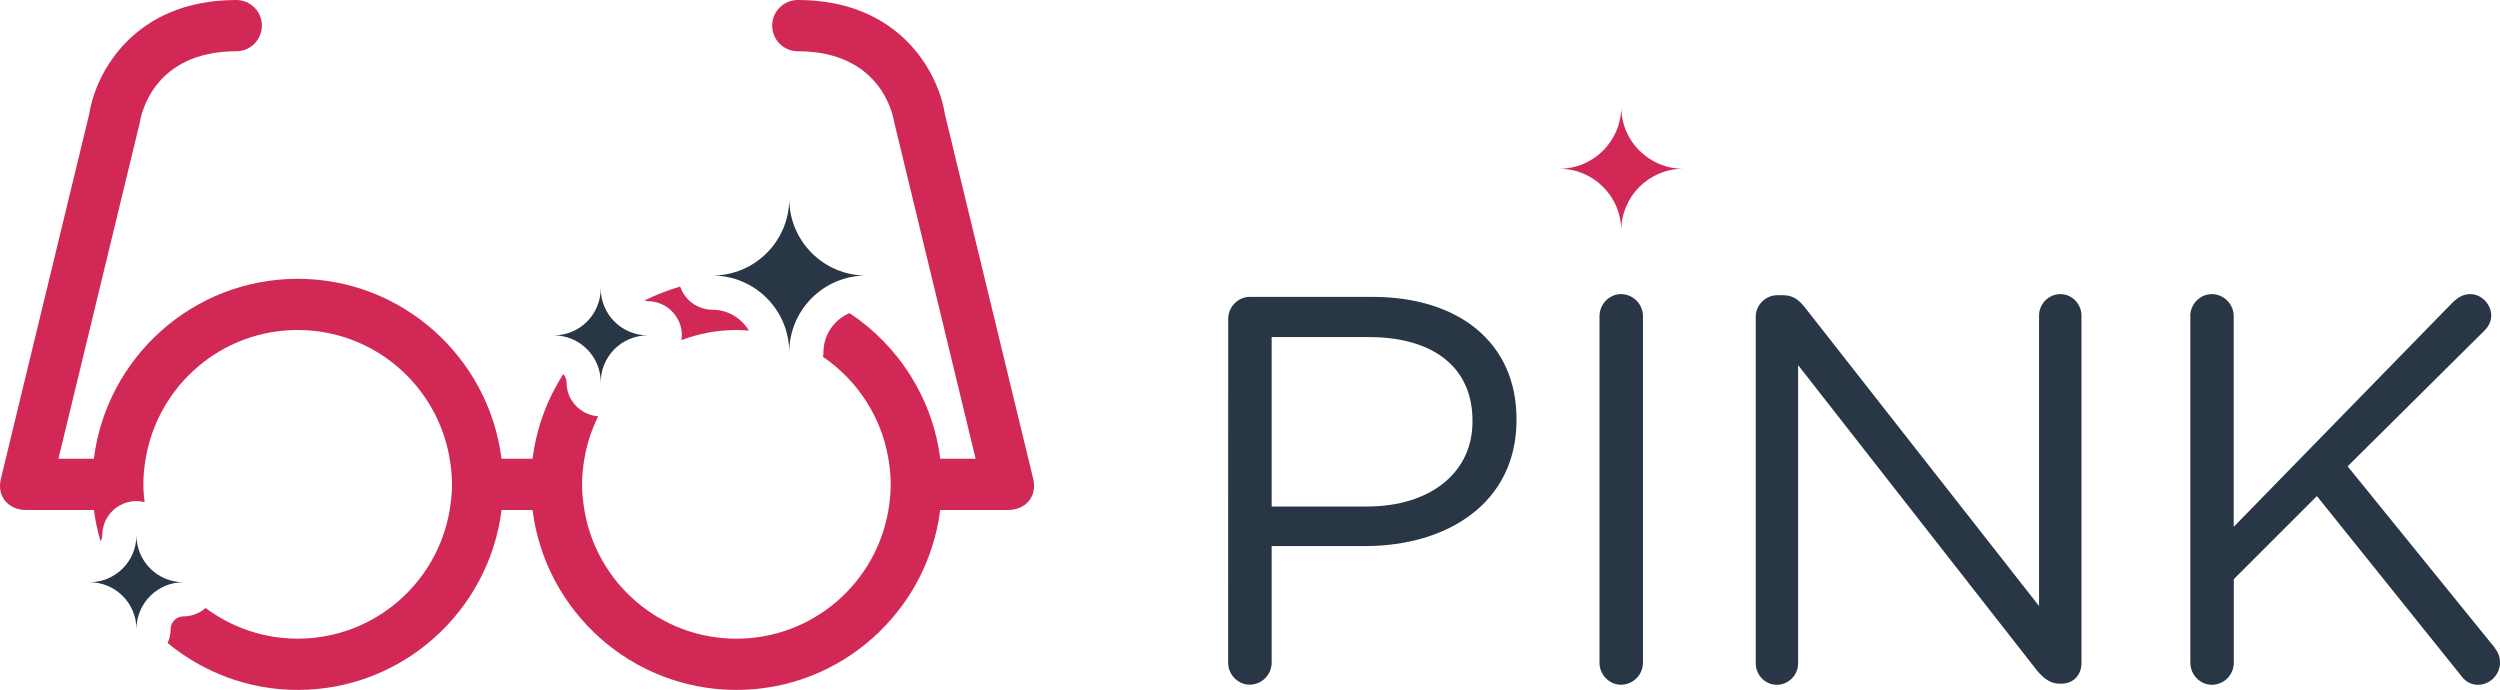
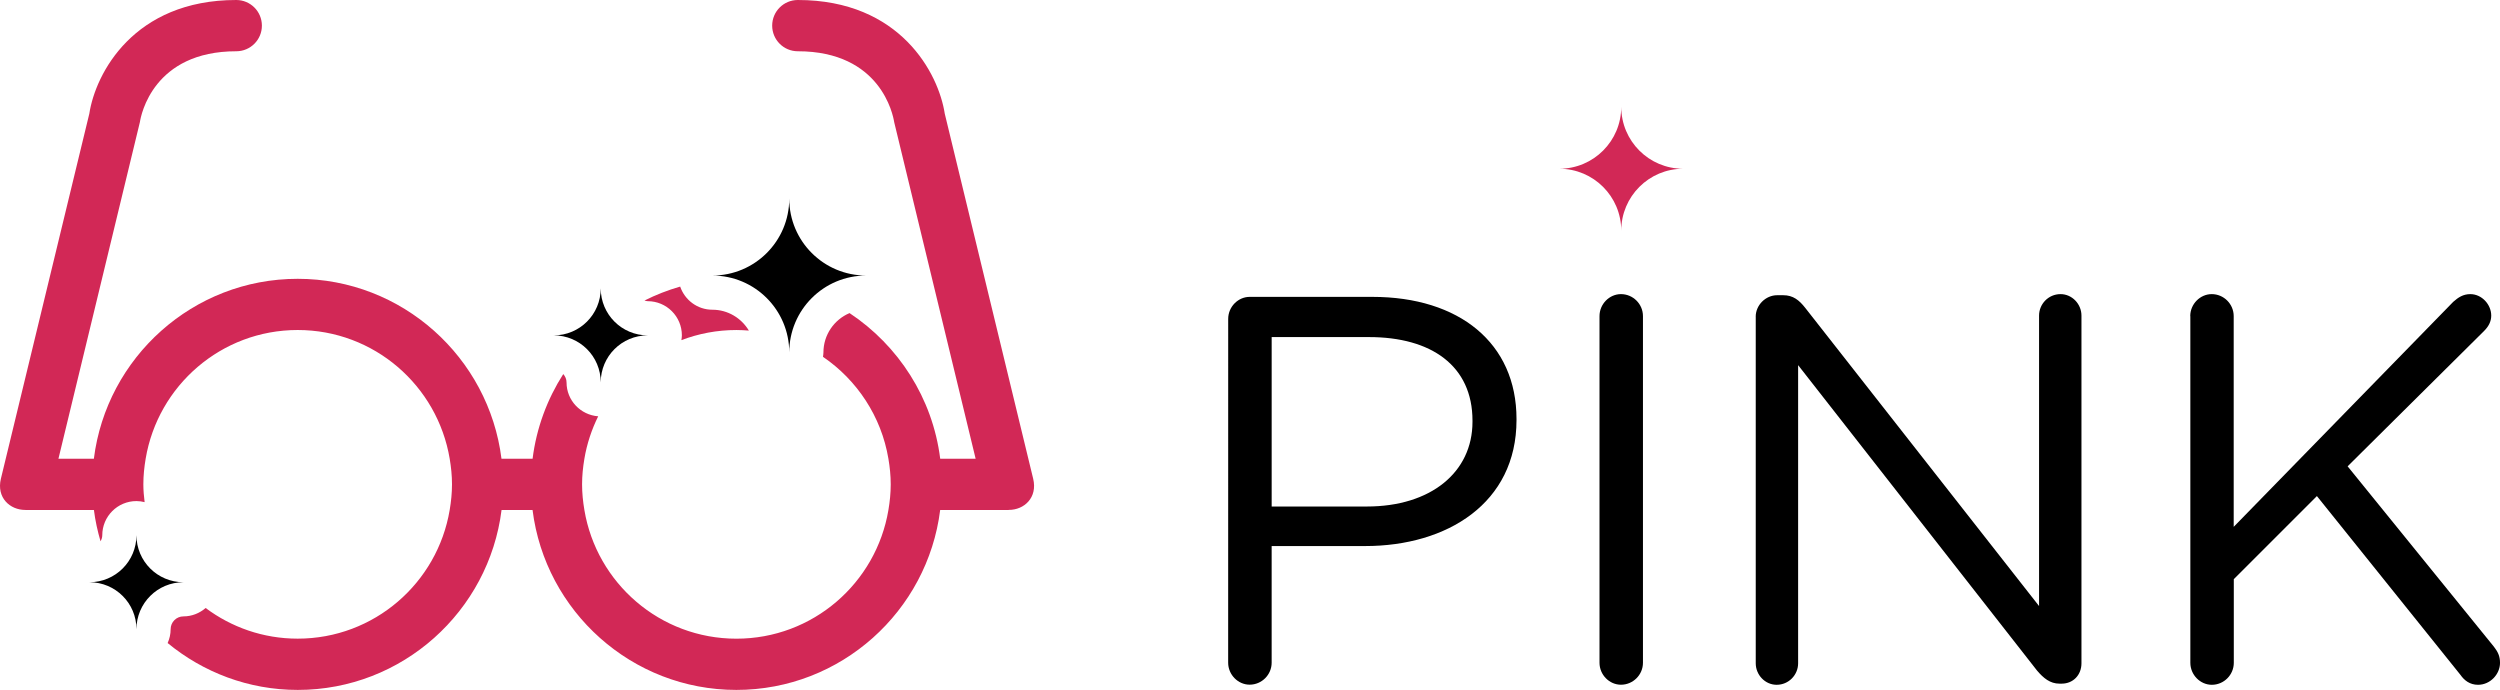
<svg xmlns="http://www.w3.org/2000/svg" version="1.1" id="Layer_2" x="0px" y="0px" width="146.3px" height="40.375px" viewBox="0 0 146.3 40.375" enable-background="new 0 0 146.3 40.375" xml:space="preserve">
  <g>
-     <path fill="#283645" d="M71.874,18.661c0-0.708,0.58-1.288,1.256-1.288h7.18c5.087,0,8.436,2.704,8.436,7.146v0.063 c0,4.86-4.057,7.373-8.854,7.373h-5.475v6.825c0,0.708-0.58,1.287-1.289,1.287c-0.676,0-1.256-0.58-1.256-1.287L71.874,18.661 L71.874,18.661z M79.988,29.641c3.734,0,6.182-1.996,6.182-4.959v-0.062c0-3.221-2.414-4.894-6.053-4.894h-5.699v9.917h5.57V29.641 z" />
-     <path fill="#283645" d="M93.603,18.5c0-0.708,0.579-1.288,1.255-1.288c0.709,0,1.288,0.58,1.288,1.288v20.283 c0,0.708-0.579,1.287-1.288,1.287c-0.676,0-1.255-0.579-1.255-1.287V18.5z" />
-     <path fill="#283645" d="M102.744,18.532c0-0.676,0.58-1.256,1.256-1.256h0.354c0.58,0,0.935,0.29,1.288,0.74l13.684,17.45V18.468 c0-0.676,0.547-1.256,1.256-1.256c0.676,0,1.225,0.58,1.225,1.256v20.349c0,0.677-0.48,1.19-1.158,1.19h-0.129 c-0.548,0-0.936-0.321-1.318-0.772l-13.976-17.867v17.449c0,0.677-0.547,1.257-1.257,1.257c-0.676,0-1.223-0.58-1.223-1.257V18.532 H102.744z" />
-     <path fill="#283645" d="M128.173,18.5c0-0.708,0.58-1.288,1.257-1.288c0.708,0,1.286,0.58,1.286,1.288v12.331l12.848-13.168 c0.29-0.257,0.579-0.451,0.998-0.451c0.676,0,1.225,0.612,1.225,1.256c0,0.354-0.162,0.644-0.42,0.901l-7.984,7.92l8.564,10.561 c0.225,0.291,0.354,0.547,0.354,0.936c0,0.676-0.577,1.288-1.285,1.288c-0.482,0-0.807-0.259-1.03-0.58l-8.401-10.464l-4.863,4.861 v4.895c0,0.708-0.578,1.288-1.286,1.288c-0.677,0-1.257-0.58-1.257-1.288V18.5H128.173z" />
+     <path d="M71.874,18.661c0-0.708,0.58-1.288,1.256-1.288h7.18c5.087,0,8.436,2.704,8.436,7.146v0.063 c0,4.86-4.057,7.373-8.854,7.373h-5.475v6.825c0,0.708-0.58,1.287-1.289,1.287c-0.676,0-1.256-0.58-1.256-1.287L71.874,18.661 L71.874,18.661z M79.988,29.641c3.734,0,6.182-1.996,6.182-4.959v-0.062c0-3.221-2.414-4.894-6.053-4.894h-5.699v9.917h5.57V29.641 z" />
+     <path d="M93.603,18.5c0-0.708,0.579-1.288,1.255-1.288c0.709,0,1.288,0.58,1.288,1.288v20.283 c0,0.708-0.579,1.287-1.288,1.287c-0.676,0-1.255-0.579-1.255-1.287V18.5z" />
+     <path d="M102.744,18.532c0-0.676,0.58-1.256,1.256-1.256h0.354c0.58,0,0.935,0.29,1.288,0.74l13.684,17.45V18.468 c0-0.676,0.547-1.256,1.256-1.256c0.676,0,1.225,0.58,1.225,1.256v20.349c0,0.677-0.48,1.19-1.158,1.19h-0.129 c-0.548,0-0.936-0.321-1.318-0.772l-13.976-17.867v17.449c0,0.677-0.547,1.257-1.257,1.257c-0.676,0-1.223-0.58-1.223-1.257V18.532 H102.744z" />
+     <path d="M128.173,18.5c0-0.708,0.58-1.288,1.257-1.288c0.708,0,1.286,0.58,1.286,1.288v12.331l12.848-13.168 c0.29-0.257,0.579-0.451,0.998-0.451c0.676,0,1.225,0.612,1.225,1.256c0,0.354-0.162,0.644-0.42,0.901l-7.984,7.92l8.564,10.561 c0.225,0.291,0.354,0.547,0.354,0.936c0,0.676-0.577,1.288-1.285,1.288c-0.482,0-0.807-0.259-1.03-0.58l-8.401-10.464l-4.863,4.861 v4.895c0,0.708-0.578,1.288-1.286,1.288c-0.677,0-1.257-0.58-1.257-1.288V18.5H128.173z" />
  </g>
  <path fill="#D22856" d="M98.498,9.875c-2.002,0-3.623-1.623-3.623-3.624c0,2.001-1.623,3.624-3.625,3.624 c2.002,0,3.625,1.623,3.625,3.624C94.875,11.498,96.496,9.875,98.498,9.875z" />
  <g>
    <path fill="#D22856" d="M43.094,19.313c0.246,0,0.489,0.014,0.73,0.033c-0.437-0.728-1.227-1.221-2.136-1.221 c-0.877,0-1.614-0.568-1.884-1.354c-0.727,0.208-1.425,0.482-2.089,0.816c0.062,0.017,0.122,0.038,0.188,0.038c1.104,0,2,0.896,2,2 c0,0.096-0.015,0.188-0.028,0.281C40.875,19.524,41.959,19.313,43.094,19.313z" />
    <path fill="#D22856" d="M60.462,28.016c-0.002-0.009-5.175-21.365-5.175-21.365C54.926,4.303,52.694,0,46.688,0 c-0.829,0-1.5,0.671-1.5,1.5s0.671,1.5,1.5,1.5c4.856,0,5.575,3.729,5.639,4.143l4.767,19.701h-2.073 c-0.445-3.557-2.453-6.628-5.305-8.522c-0.897,0.379-1.529,1.269-1.529,2.303c0,0.088-0.015,0.171-0.026,0.256 c1.991,1.358,3.415,3.489,3.829,5.965c0.082,0.488,0.135,0.987,0.135,1.5c0,0.512-0.053,1.012-0.135,1.5 c-0.716,4.271-4.421,7.53-8.896,7.53c-4.475,0-8.181-3.259-8.896-7.53c-0.082-0.488-0.135-0.988-0.135-1.5 c0-0.513,0.053-1.012,0.135-1.5c0.147-0.879,0.427-1.712,0.808-2.484c-1.034-0.077-1.852-0.932-1.852-1.984 c0-0.189-0.077-0.357-0.192-0.488c-0.938,1.469-1.569,3.149-1.795,4.957h-1.82c-0.741-5.927-5.802-10.531-11.927-10.531 S6.235,20.917,5.493,26.844H3.42L8.187,7.143C8.25,6.729,8.97,3,13.826,3c0.829,0,1.5-0.671,1.5-1.5S14.655,0,13.826,0 C7.82,0,5.588,4.303,5.227,6.651c0,0-5.173,21.356-5.175,21.365c-0.266,1.109,0.531,1.826,1.426,1.826 c0.012,0,0.023,0.004,0.036,0.004h3.982c0.079,0.629,0.215,1.237,0.387,1.831c0.059-0.106,0.102-0.224,0.102-0.354 c0-1.104,0.896-2,2-2c0.166,0,0.324,0.024,0.478,0.062c-0.043-0.343-0.074-0.688-0.074-1.042c0-0.512,0.053-1.011,0.135-1.5 c0.715-4.271,4.421-7.531,8.896-7.531s8.18,3.26,8.896,7.531c0.082,0.489,0.135,0.988,0.135,1.5s-0.053,1.012-0.135,1.5 c-0.715,4.272-4.421,7.531-8.896,7.531c-2.022,0-3.883-0.67-5.386-1.794c-0.35,0.302-0.8,0.491-1.299,0.491 c-0.413,0-0.749,0.336-0.749,0.748c0,0.289-0.065,0.563-0.176,0.812c2.075,1.708,4.722,2.743,7.614,2.743 c6.125,0,11.185-4.604,11.927-10.529h1.814c0.742,5.926,5.802,10.529,11.927,10.529s11.186-4.604,11.927-10.529H59 c0.012,0,0.023-0.005,0.036-0.005C59.931,29.842,60.728,29.125,60.462,28.016z" />
  </g>
  <g>
    <g>
-       <path fill="#283645" d="M50.686,16.125c-2.485,0-4.499-2.014-4.499-4.499c0,2.485-2.014,4.499-4.499,4.499 c2.485,0,4.499,2.014,4.499,4.499C46.187,18.139,48.2,16.125,50.686,16.125z" />
+       <path d="M50.686,16.125c-2.485,0-4.499-2.014-4.499-4.499c0,2.485-2.014,4.499-4.499,4.499 c2.485,0,4.499,2.014,4.499,4.499C46.187,18.139,48.2,16.125,50.686,16.125z" />
    </g>
  </g>
  <g>
    <g>
-       <path fill="#283645" d="M37.904,19.626c-1.519,0-2.749-1.23-2.749-2.749c0,1.519-1.23,2.749-2.749,2.749 c1.519,0,2.749,1.229,2.749,2.749C35.155,20.855,36.386,19.626,37.904,19.626z" />
+       <path d="M37.904,19.626c-1.519,0-2.749-1.23-2.749-2.749c0,1.519-1.23,2.749-2.749,2.749 c1.519,0,2.749,1.229,2.749,2.749C35.155,20.855,36.386,19.626,37.904,19.626z" />
    </g>
  </g>
  <g>
    <g>
-       <path fill="#283645" d="M10.734,34.072c-1.519,0-2.749-1.23-2.749-2.75c0,1.52-1.23,2.75-2.749,2.75 c1.519,0,2.749,1.229,2.749,2.748C7.985,35.303,9.215,34.072,10.734,34.072z" />
+       <path d="M10.734,34.072c-1.519,0-2.749-1.23-2.749-2.75c0,1.52-1.23,2.75-2.749,2.75 c1.519,0,2.749,1.229,2.749,2.748C7.985,35.303,9.215,34.072,10.734,34.072z" />
    </g>
  </g>
</svg>
